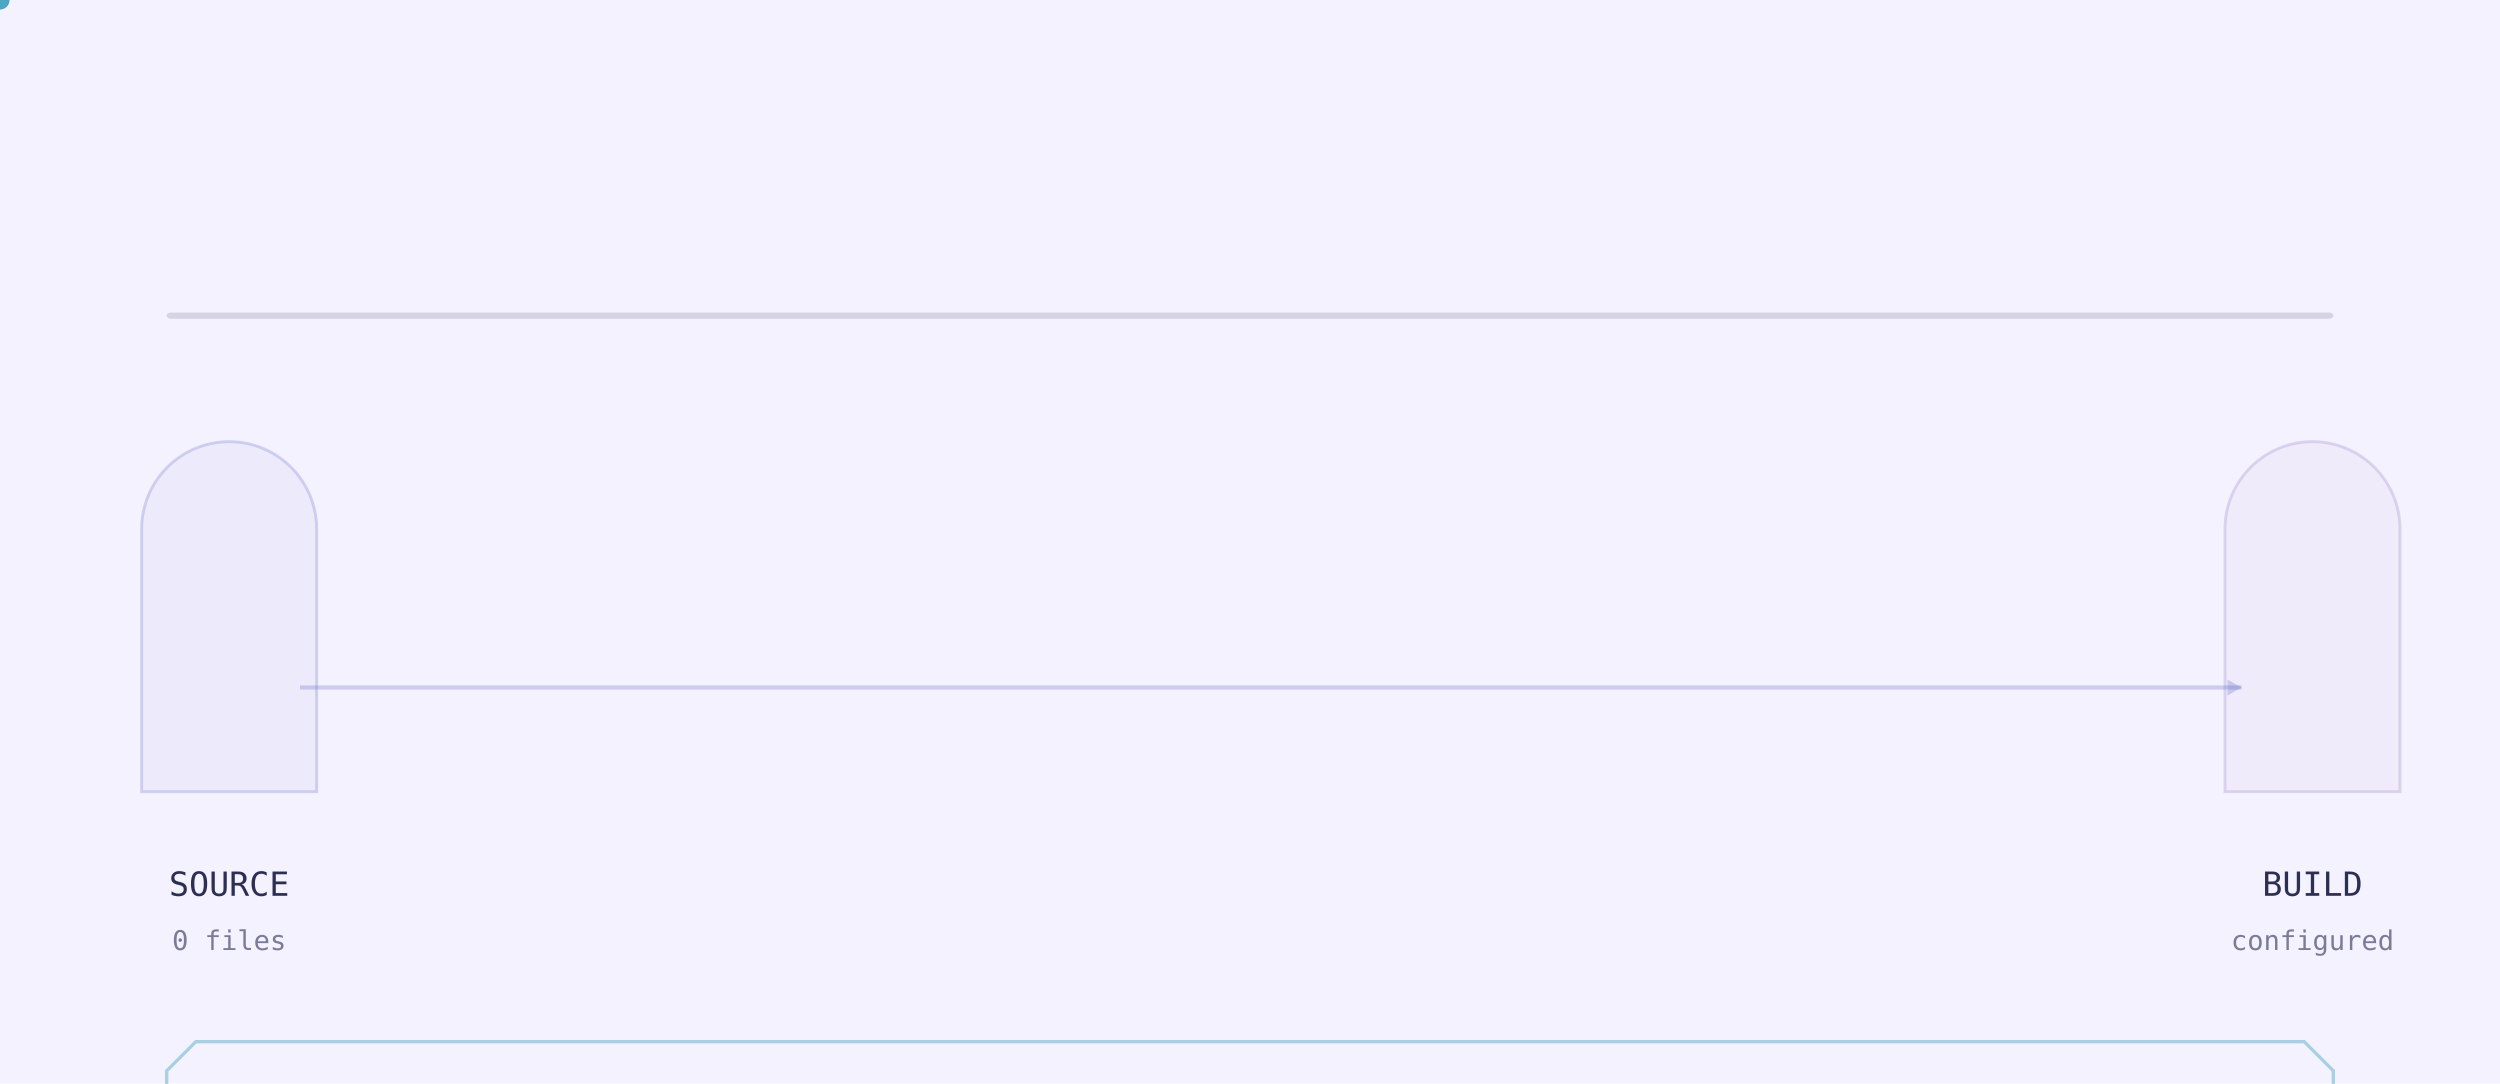
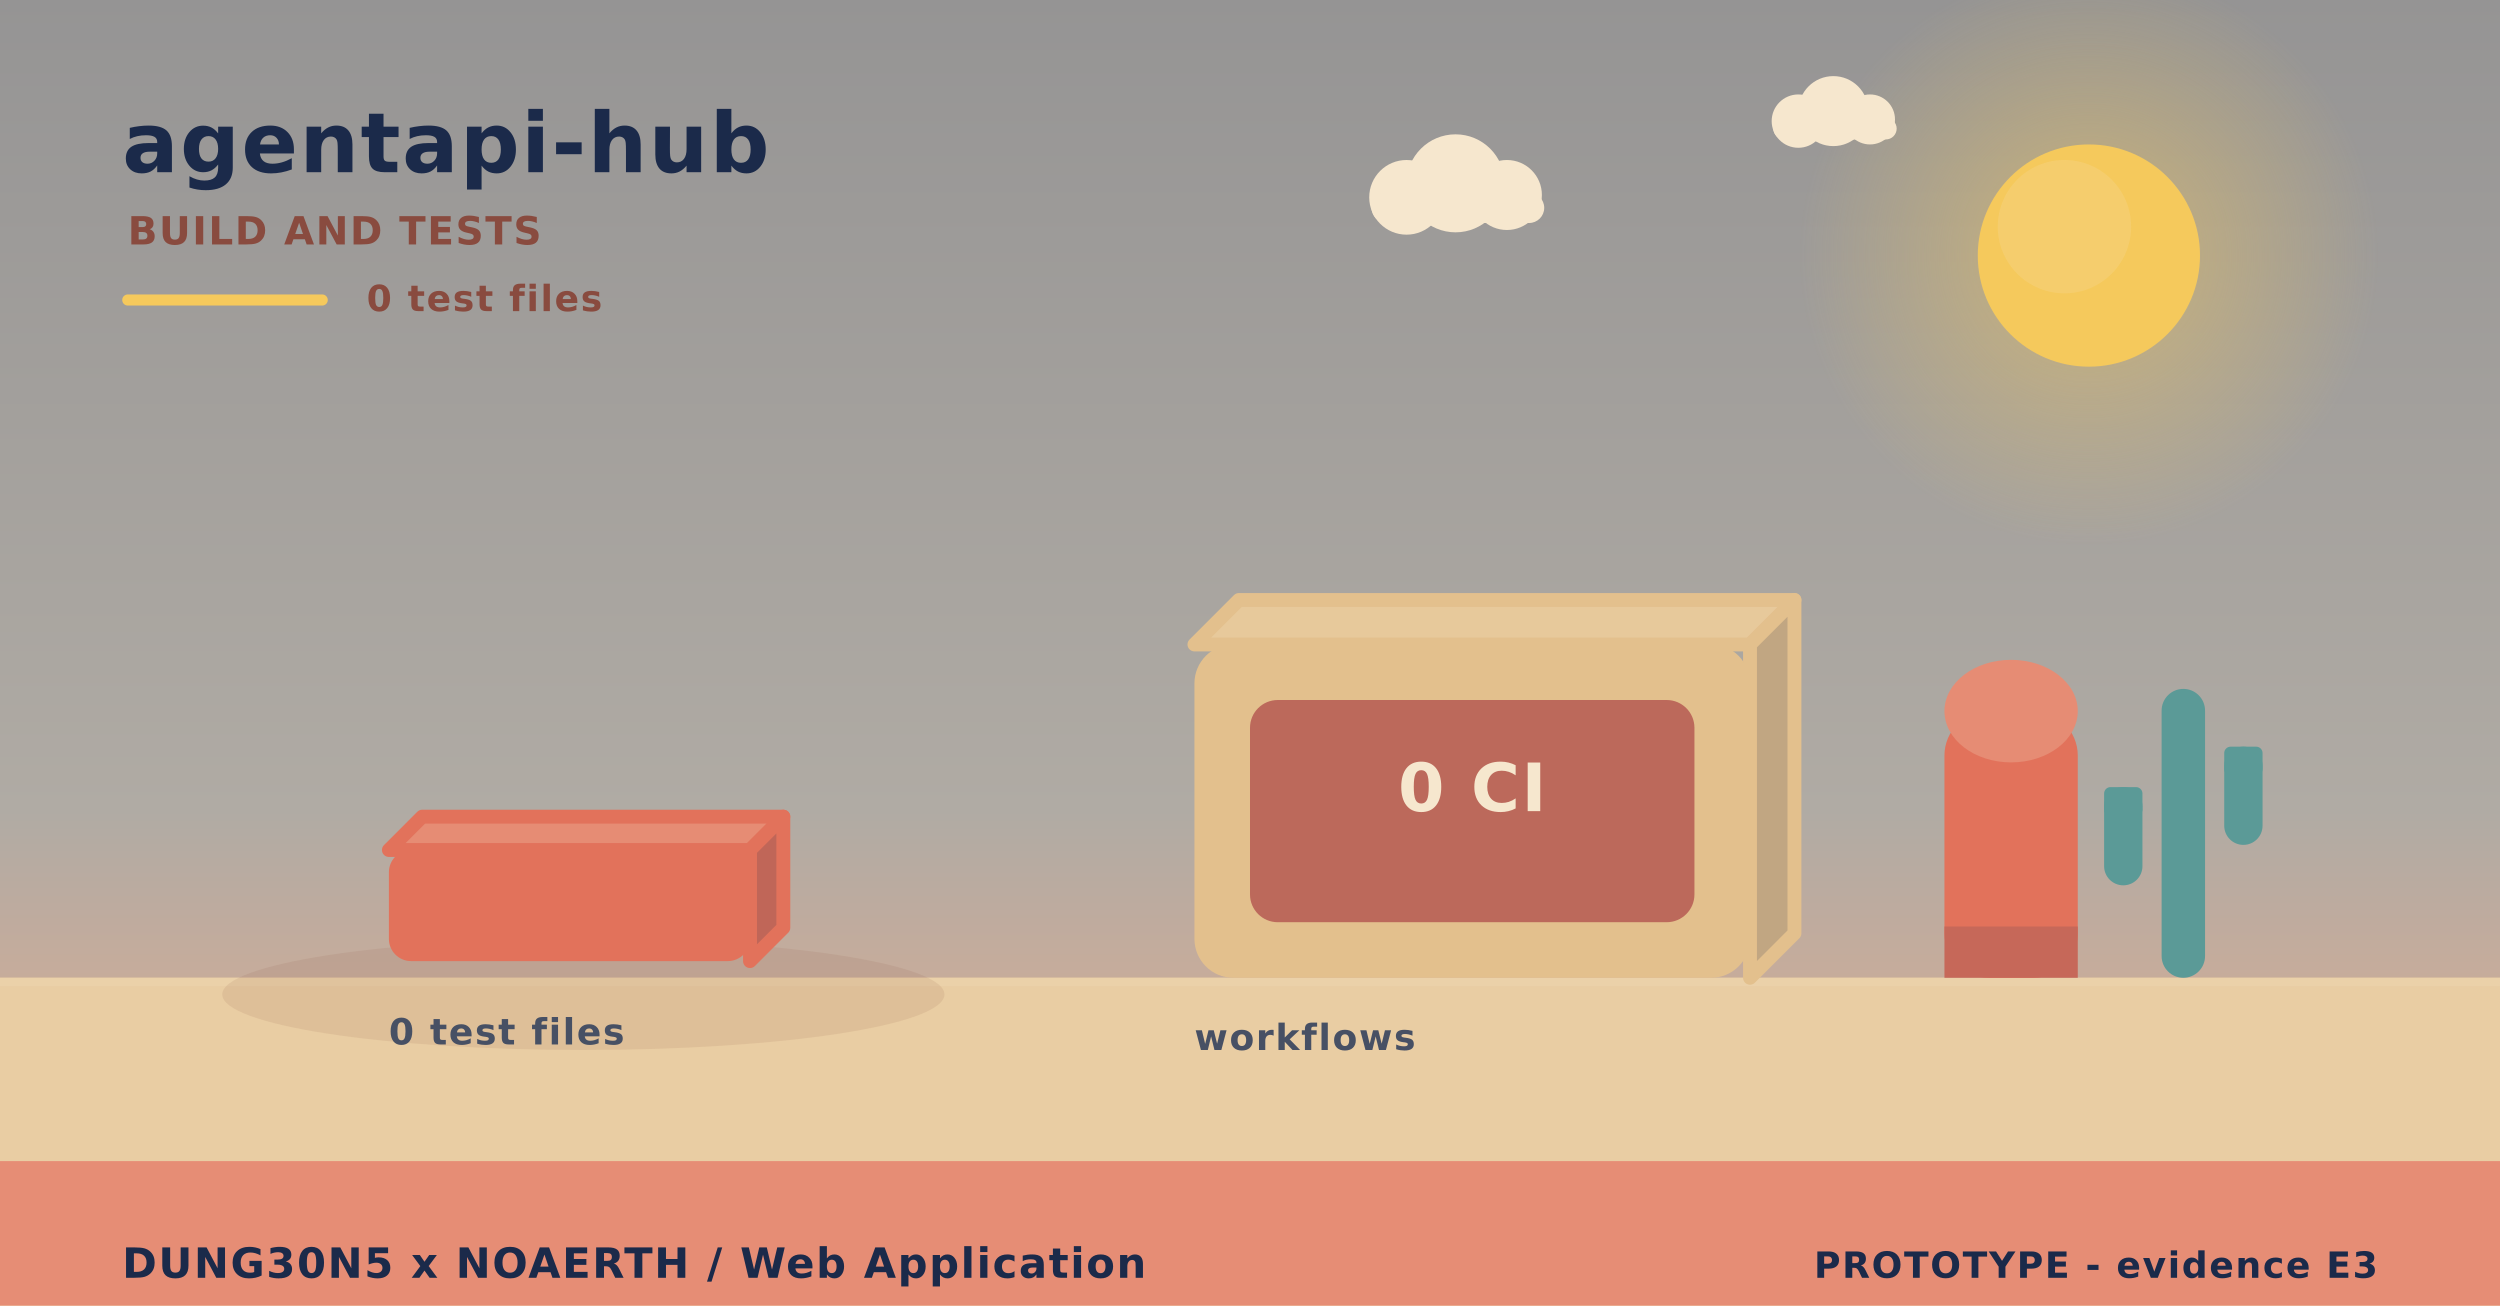
- <svg xmlns="http://www.w3.org/2000/svg" viewBox="0 0 1200 520" width="1200" height="520" role="img" aria-label="agentapi-hub build evidence">
-   <rect width="1200" height="520" fill="#f4f2ff" />
-   <defs>
-     <linearGradient id="gb" x1="0" y1="0" x2="1" y2="1">
-       <stop offset="0%" stop-color="#6166c7" />
-       <stop offset="100%" stop-color="#8f73be" />
-     </linearGradient>
-   </defs>
-   <rect x="80.00" y="150.00" width="1040.00" height="3.00" rx="2.00" fill="rgba(23,26,64,0.140)" opacity="1.00" />
-   <path d="M68.00,380.00 L68.00,254.00 A42.00,42.00 0 0 1 152.00,254.00 L152.00,380.00 Z" fill="rgba(97,102,199,0.100)" opacity="0.55" stroke="rgba(97,102,199,0.450)" stroke-width="1.4" />
-   <polygon points="-192.26,189.00 -136.83,221.00 -136.83,157.00 -192.26,125.00" fill="#225b6c" opacity="0.95" />
-   <polygon points="-247.68,221.00 -192.26,253.00 -192.26,189.00 -247.68,157.00" fill="#705a94" opacity="0.95" />
-   <polygon points="-192.26,125.00 -136.83,157.00 -192.26,189.00 -247.68,157.00" fill="#6166c7" opacity="0.95" />
-   <text x="110" y="430" font-family="ui-monospace,Menlo,monospace" font-size="16" fill="rgba(23,26,64,0.900)" text-anchor="middle">SOURCE</text>
-   <text x="110" y="456" font-family="ui-monospace,Menlo,monospace" font-size="13" fill="rgba(23,26,64,0.550)" text-anchor="middle">0 files</text>
-   <path d="M1068.00,380.00 L1068.00,254.00 A42.00,42.00 0 0 1 1152.00,254.00 L1152.00,380.00 Z" fill="rgba(143,115,190,0.100)" opacity="0.55" stroke="rgba(143,115,190,0.450)" stroke-width="1.4" />
-   <polygon points="673.77,689.00 729.19,721.00 729.19,657.00 673.77,625.00" fill="#225b6c" opacity="0.95" />
-   <polygon points="618.34,721.00 673.77,753.00 673.77,689.00 618.34,657.00" fill="#705a94" opacity="0.95" />
-   <polygon points="673.77,625.00 729.19,657.00 673.77,689.00 618.34,657.00" fill="#8f73be" opacity="0.95" />
-   <text x="1110" y="430" font-family="ui-monospace,Menlo,monospace" font-size="16" fill="rgba(23,26,64,0.900)" text-anchor="middle">BUILD</text>
-   <text x="1110" y="456" font-family="ui-monospace,Menlo,monospace" font-size="13" fill="rgba(23,26,64,0.550)" text-anchor="middle">configured</text>
-   <line x1="144.00" y1="330.00" x2="1076.00" y2="330.00" stroke="rgba(97,102,199,0.500)" stroke-width="2.00" opacity="0.55" />
-   <polygon points="1076.00,330.00 1069.20,326.20 1069.20,333.80" fill="rgba(97,102,199,0.500)" opacity="0.55" />
-   <g opacity="0.9">
-     <circle cx="0.00" cy="0.00" r="4.60" fill="#3b9dbb" opacity="1.00" />
-     <animateTransform attributeName="transform" type="translate" values="144.00,330.00 1076.00,330.00" dur="5.933s" begin="0.0s" repeatCount="indefinite" />
-     <animateTransform attributeName="transform" type="translate" values="1076.00,330.00 144.00,330.00" dur="5.933s" begin="2.967s" repeatCount="indefinite" />
+ <svg xmlns="http://www.w3.org/2000/svg" width="900" height="470" viewBox="0 0 900 470" role="img" aria-label="agentapi-hub - how it is verified">
+   <linearGradient id="skyb" x1="0" y1="0" x2="0" y2="1">
+     <stop offset="0" stop-color="#959494" />
+     <stop offset="0.62" stop-color="#b0aba4" />
+     <stop offset="1" stop-color="#f3ad8a" />
+   </linearGradient>
+   <rect width="900" height="470" fill="url(#skyb)" />
+   <radialGradient id="sunb">
+     <stop offset="0.35" stop-color="#f5c95c" stop-opacity="0.34" />
+     <stop offset="1" stop-color="#f5c95c" stop-opacity="0" />
+   </radialGradient>
+   <circle cx="752" cy="92" r="104" fill="url(#sunb)" />
+   <circle cx="752" cy="92" r="40" fill="#f5c95c" />
+   <circle cx="743.2" cy="81.6" r="24" fill="#f5d27e" opacity="0.5" />
+   <g>
+     <circle cx="524" cy="66" r="17.64" fill="#f6e7ce" />
+     <circle cx="506.36" cy="71.04" r="13.44" fill="#f6e7ce" />
+     <circle cx="542.48" cy="70.2" r="12.6" fill="#f6e7ce" />
+     <rect x="493.76" y="69.36" width="62.16" height="10.92" rx="5.46" fill="#f6e7ce" />
+     <animateTransform attributeName="transform" type="translate" values="0 0;24 0;0 0" dur="36s" begin="0s" repeatCount="indefinite" />
  </g>
-   <path d="M94.00,500.00 H1106.00 L1120.00,514.00 V546.00 L1106.00,560.00 H94.00 L80.00,546.00 V514.00 Z" fill="none" stroke="rgba(59,157,187,0.500)" stroke-width="1.60" opacity="0.80" />
-   <text x="600" y="536" font-family="ui-monospace,Menlo,monospace" font-size="16" fill="rgba(59,157,187,0.950)" text-anchor="middle">no test suite present in this repository — shown as measured, not implied</text>
+   <g>
+     <circle cx="660" cy="40" r="12.6" fill="#f6e7ce" />
+     <circle cx="647.4" cy="43.6" r="9.6" fill="#f6e7ce" />
+     <circle cx="673.2" cy="43" r="9" fill="#f6e7ce" />
+     <rect x="638.4" y="42.4" width="44.4" height="7.8" rx="3.9" fill="#f6e7ce" />
+     <animateTransform attributeName="transform" type="translate" values="0 0;-18 0;0 0" dur="46s" begin="3s" repeatCount="indefinite" />
+   </g>
+   <rect x="0" y="352" width="900" height="118" fill="#e9cda3" />
+   <rect x="0" y="352" width="900" height="3" fill="#ebd1a9" />
+   <text x="44" y="62" font-family="Verdana,DejaVu Sans,sans-serif" font-size="30" font-weight="700" letter-spacing="0.6" fill="#1b2a4a" text-anchor="start">agentapi-hub</text>
+   <text x="46" y="88" font-family="Verdana,DejaVu Sans,sans-serif" font-size="14" font-weight="700" letter-spacing="0.6" fill="#894b3f" text-anchor="start">BUILD AND TESTS</text>
+   <rect x="44" y="106" width="74" height="4" rx="2" fill="#f5c95c" />
+   <text x="132" y="112" font-family="Verdana,DejaVu Sans,sans-serif" font-size="13" font-weight="700" letter-spacing="0.6" fill="#894b3f" text-anchor="start">0 test files</text>
+   <ellipse cx="210" cy="358" rx="130" ry="20" fill="rgba(138,90,68,0.11)" />
+   <g>
+     <path d="M140,306 L270,306 L282,294 L152,294 Z" fill="#e68c74" stroke="#e2725b" stroke-width="5" stroke-linejoin="round" />
+     <path d="M270,306 L282,294 L282,334 L270,346 Z" fill="#c06658" stroke="#e2725b" stroke-width="5" stroke-linejoin="round" />
+     <rect x="140" y="306" width="130" height="40" rx="8" fill="#e2725b" />
+     <animateTransform attributeName="transform" type="translate" values="0 10;0 0" dur="0.8s" begin="0.5s" fill="freeze" />
+   </g>
+   <text x="140" y="376" font-family="Verdana,DejaVu Sans,sans-serif" font-size="13" font-weight="700" letter-spacing="0.6" fill="#475064" text-anchor="start">0 test files</text>
+   <path d="M430,232 L630,232 L646,216 L446,216 Z" fill="#e7c99b" stroke="#e3c08d" stroke-width="5" stroke-linejoin="round" />
+   <path d="M630,232 L646,216 L646,336 L630,352 Z" fill="#c1a682" stroke="#e3c08d" stroke-width="5" stroke-linejoin="round" />
+   <rect x="430" y="232" width="200" height="120" rx="14" fill="#e3c08d" />
+   <rect x="450" y="252" width="160" height="80" rx="10" fill="#ba6458" opacity="0.94" />
+   <text x="530" y="292" font-family="Verdana,DejaVu Sans,sans-serif" font-size="24" font-weight="700" letter-spacing="0.6" fill="#f6e7ce" text-anchor="middle">0 CI</text>
+   <text x="430" y="378" font-family="Verdana,DejaVu Sans,sans-serif" font-size="13" font-weight="700" letter-spacing="0.6" fill="#475064" text-anchor="start">workflows</text>
+   <rect x="700" y="256" width="48" height="96" rx="16" fill="#e2725b" />
+   <ellipse cx="724" cy="256" rx="24" ry="18.46" fill="#e68c74" />
+   <rect x="700" y="333.54" width="48" height="18.46" fill="#c66859" />
+   <rect x="778.18" y="248" width="15.64" height="104" rx="7.82" fill="#5b9a97" />
+   <rect x="757.48" y="283.36" width="13.8" height="35.36" rx="6.9" fill="#5b9a97" />
+   <rect x="757.48" y="283.36" width="13.8" height="10.4" rx="2.3" fill="#5b9a97" />
+   <rect x="800.72" y="268.8" width="13.8" height="35.36" rx="6.9" fill="#5b9a97" />
+   <rect x="800.72" y="268.8" width="13.8" height="10.4" rx="2.3" fill="#5b9a97" />
+   <rect x="0" y="418" width="900" height="52" rx="0" fill="#e68972" opacity="0.94" />
+   <text x="44" y="460" font-family="Verdana,DejaVu Sans,sans-serif" font-size="15" font-weight="700" letter-spacing="0.6" fill="#1b2a4a" text-anchor="start">DUNG30N5 x NOAERTH  /  Web Application</text>
+   <text x="856" y="460" font-family="Verdana,DejaVu Sans,sans-serif" font-size="13" font-weight="700" letter-spacing="0.6" fill="#1b2a4a" text-anchor="end">PROTOTYPE  -  evidence E3</text>
</svg>
